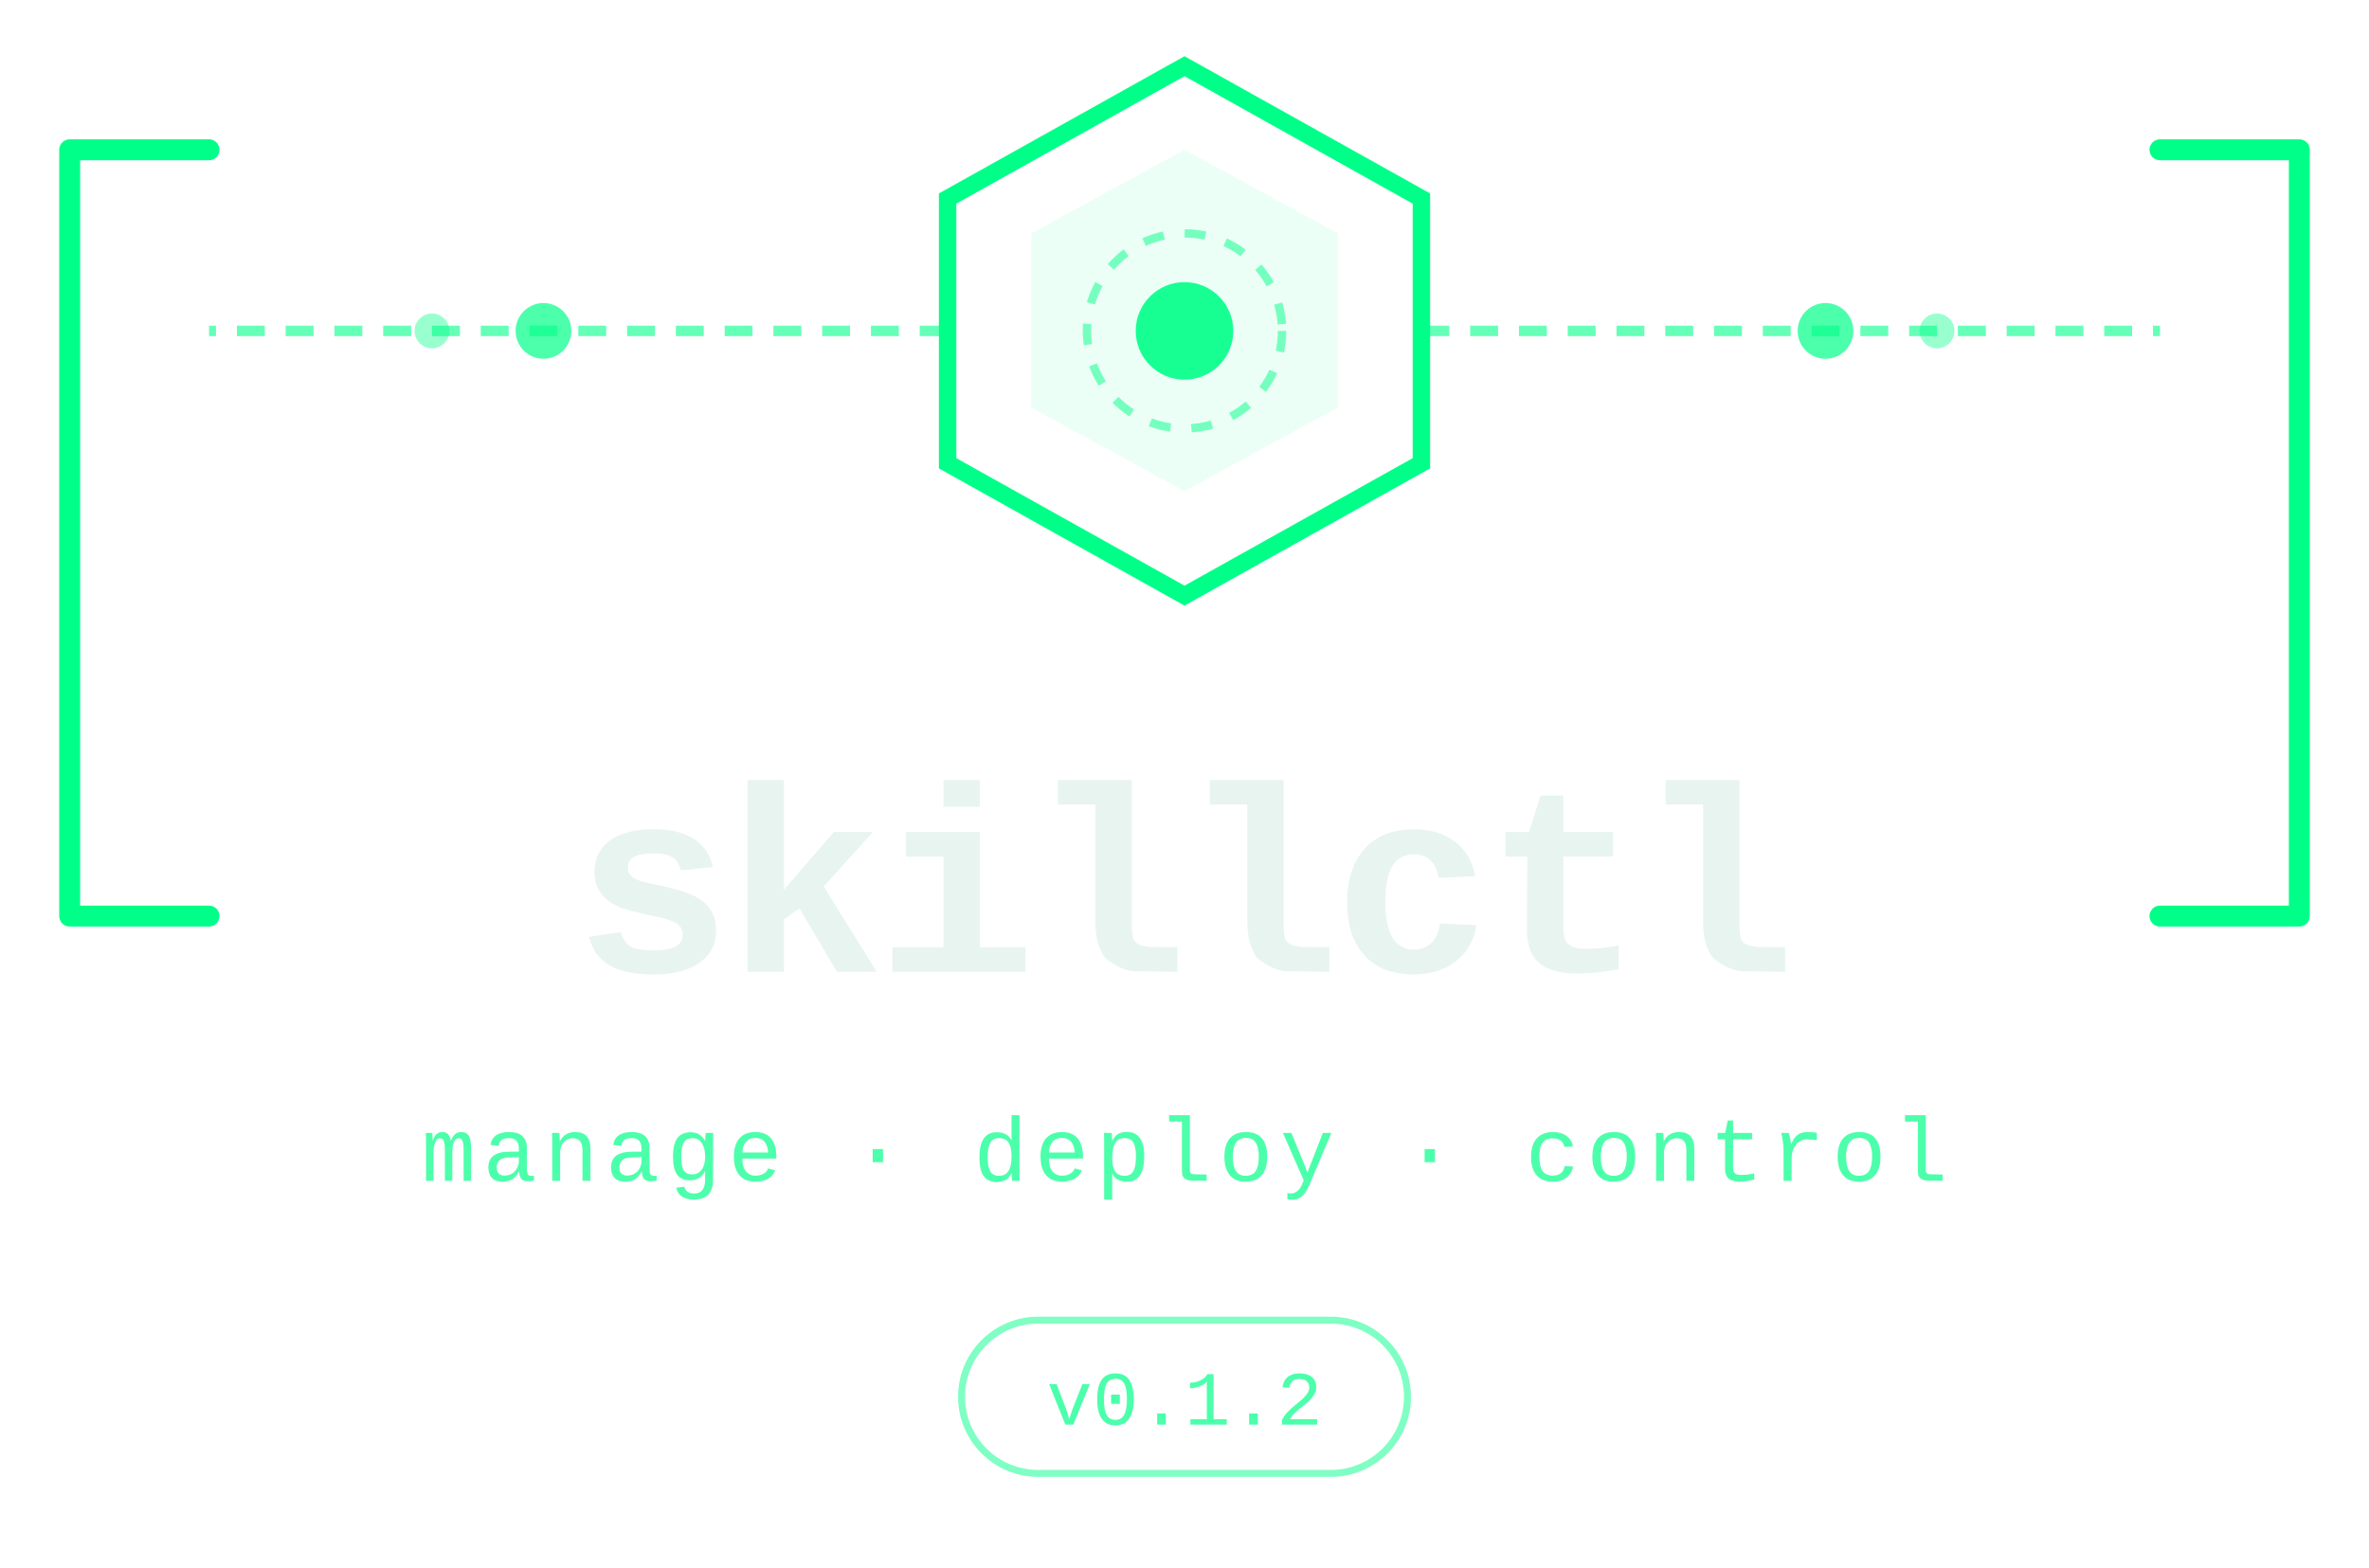
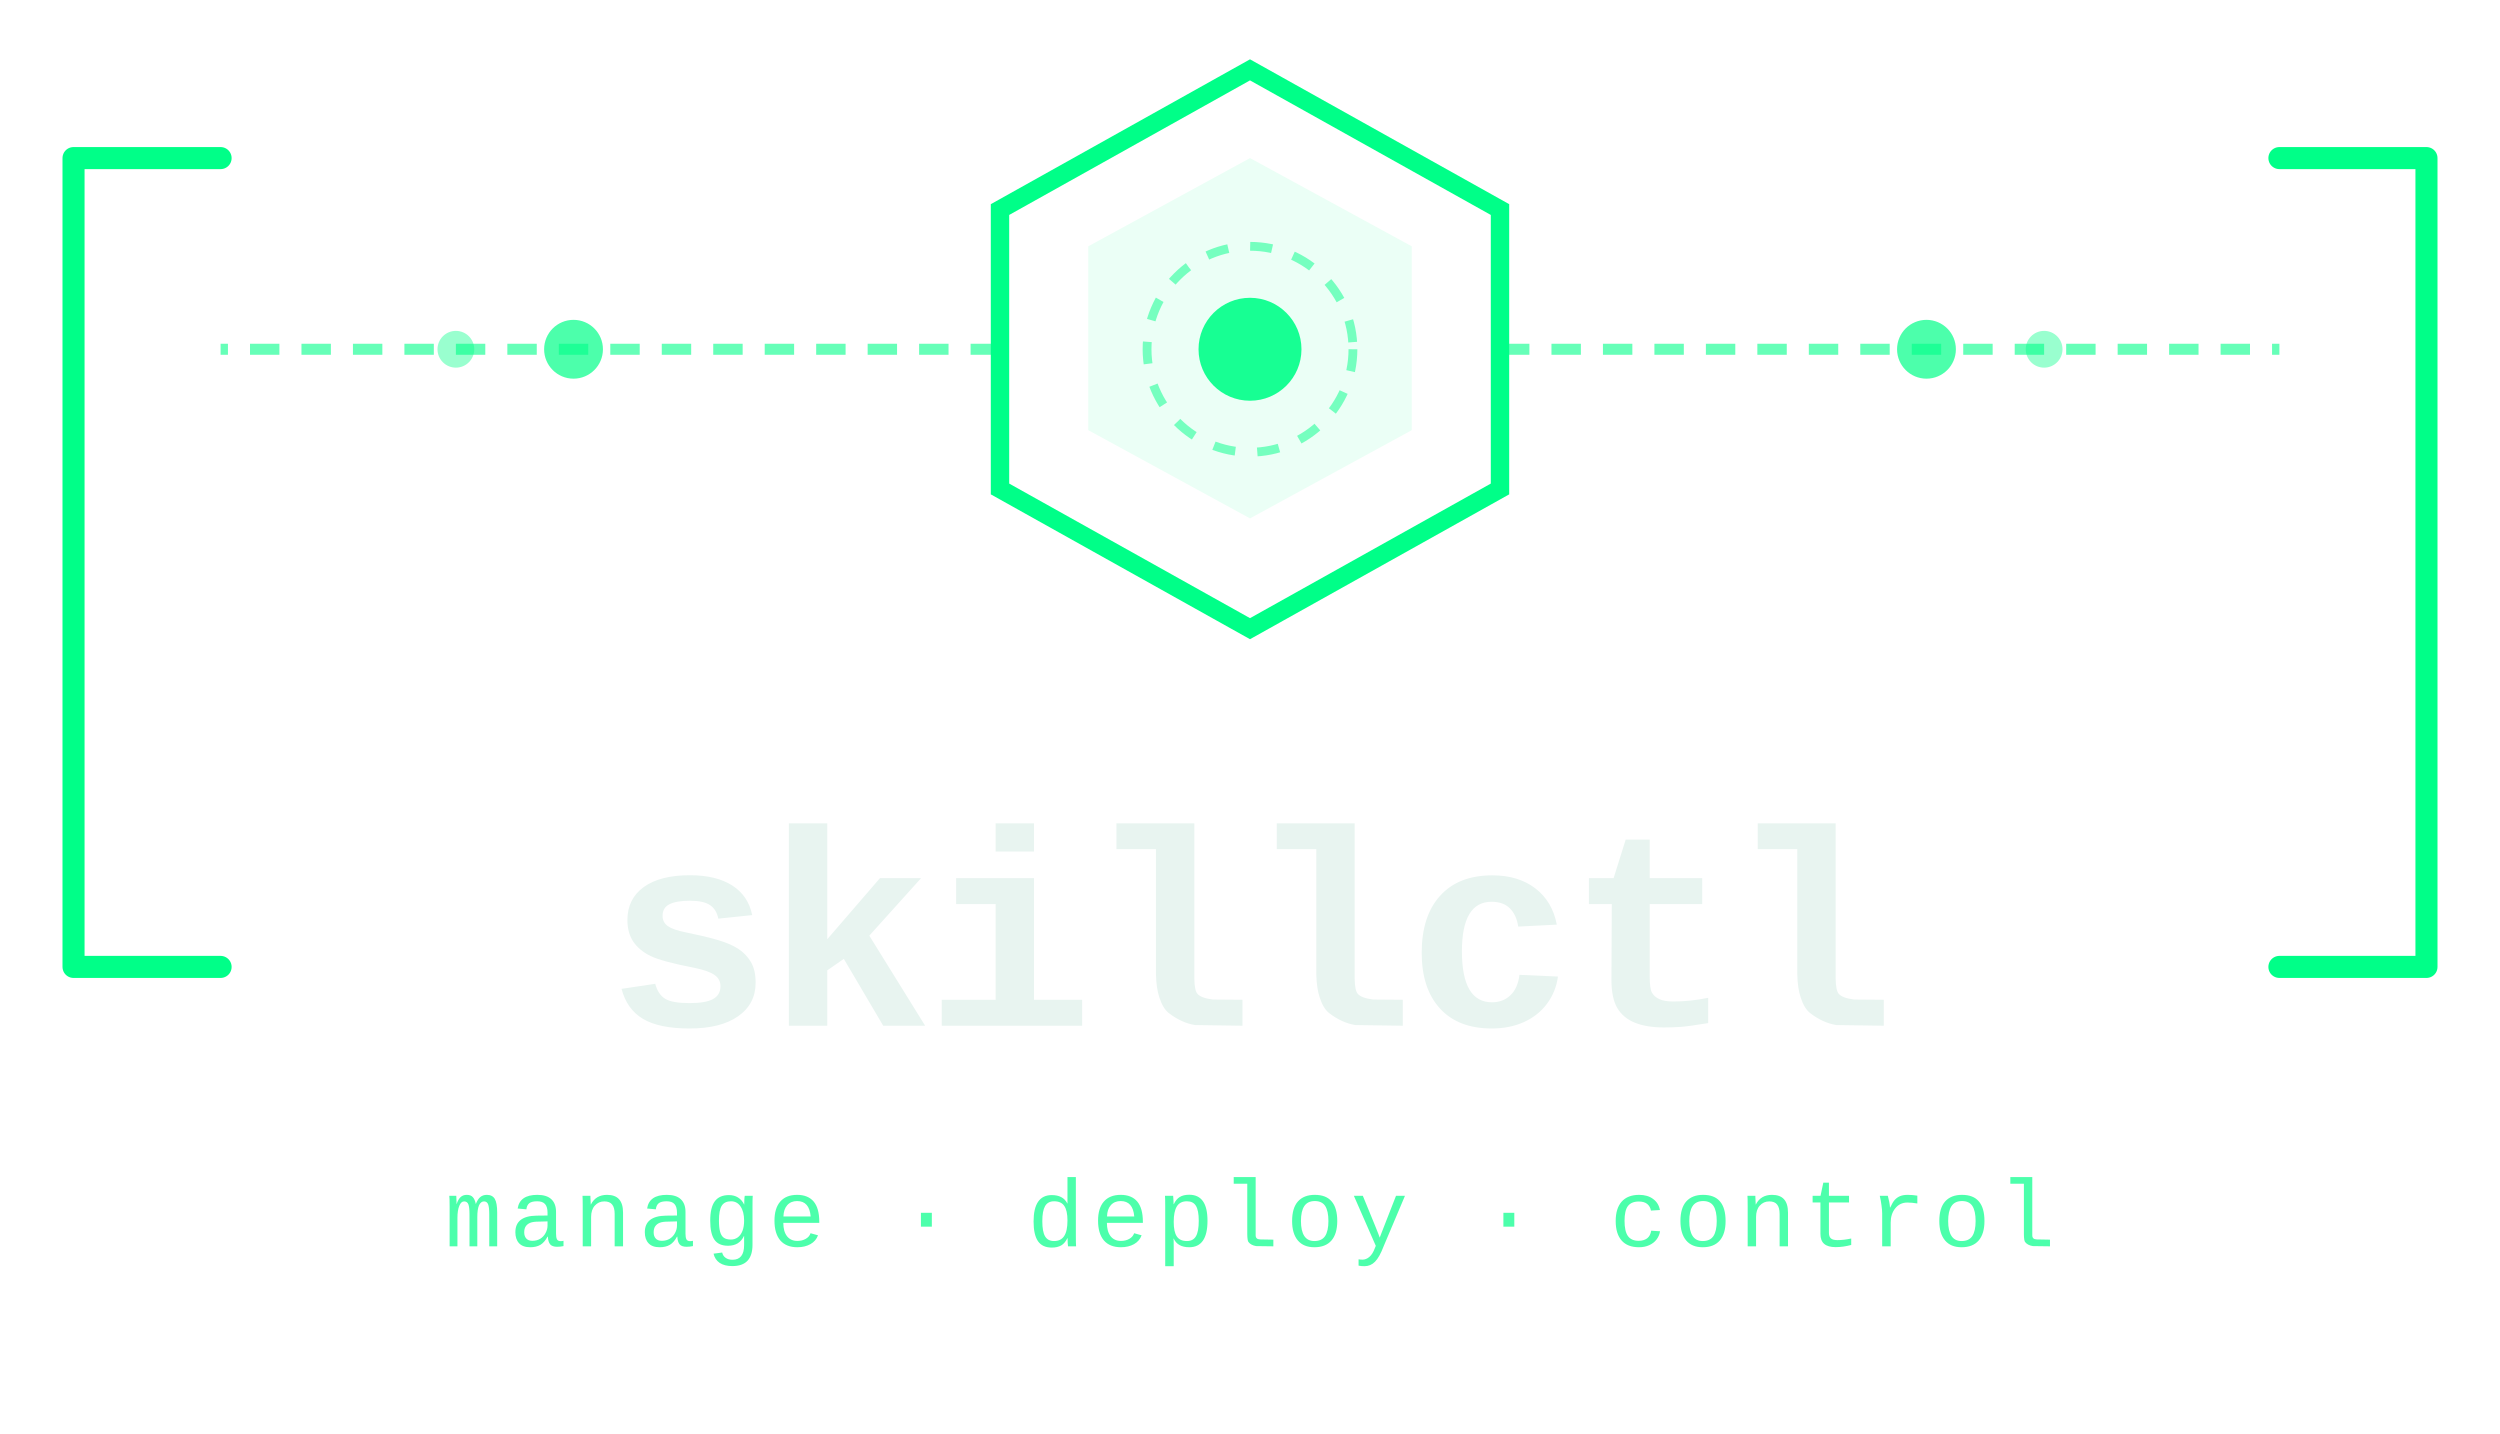
- <svg xmlns="http://www.w3.org/2000/svg" width="340" height="225" viewBox="30 12 340 218">
+ <svg xmlns="http://www.w3.org/2000/svg" width="340" height="195" viewBox="30 12 340 188">
  <path d="M60 30 L40 30 L40 140 L60 140" fill="none" stroke="#00FF88" stroke-width="3" stroke-linecap="round" stroke-linejoin="round" />
  <path d="M340 30 L360 30 L360 140 L340 140" fill="none" stroke="#00FF88" stroke-width="3" stroke-linecap="round" stroke-linejoin="round" />
  <polygon points="200,18 234,37 234,75 200,94 166,75 166,37" fill="none" stroke="#00FF88" stroke-width="2.5" />
  <polygon points="200,30 222,42 222,67 200,79 178,67 178,42" fill="#00FF88" opacity="0.08" />
  <circle cx="200" cy="56" r="7" fill="#00FF88" opacity="0.9" />
  <circle cx="200" cy="56" r="14" fill="none" stroke="#00FF88" stroke-width="1.2" opacity="0.5" stroke-dasharray="3 3" />
  <line x1="166" y1="56" x2="60" y2="56" stroke="#00FF88" stroke-width="1.5" stroke-dasharray="4 3" opacity="0.6" />
  <line x1="234" y1="56" x2="340" y2="56" stroke="#00FF88" stroke-width="1.5" stroke-dasharray="4 3" opacity="0.6" />
  <circle cx="108" cy="56" r="4" fill="#00FF88" opacity="0.7" />
  <circle cx="92" cy="56" r="2.5" fill="#00FF88" opacity="0.4" />
  <circle cx="292" cy="56" r="4" fill="#00FF88" opacity="0.7" />
  <circle cx="308" cy="56" r="2.5" fill="#00FF88" opacity="0.4" />
  <text x="200" y="148" text-anchor="middle" font-family="'Courier New', monospace" font-size="38" font-weight="700" fill="#E8F4F0" letter-spacing="-1">skillctl</text>
  <text x="200" y="178" text-anchor="middle" font-family="'Courier New', monospace" font-size="13" fill="#00FF88" opacity="0.7" letter-spacing="1">manage · deploy · control</text>
-   <rect x="168" y="198" width="64" height="22" rx="11" fill="none" stroke="#00FF88" stroke-width="1" opacity="0.5" />
-   <text x="200" y="213" text-anchor="middle" font-family="'Courier New', monospace" font-size="11" fill="#00FF88" opacity="0.7">v0.1.2</text>
</svg>
